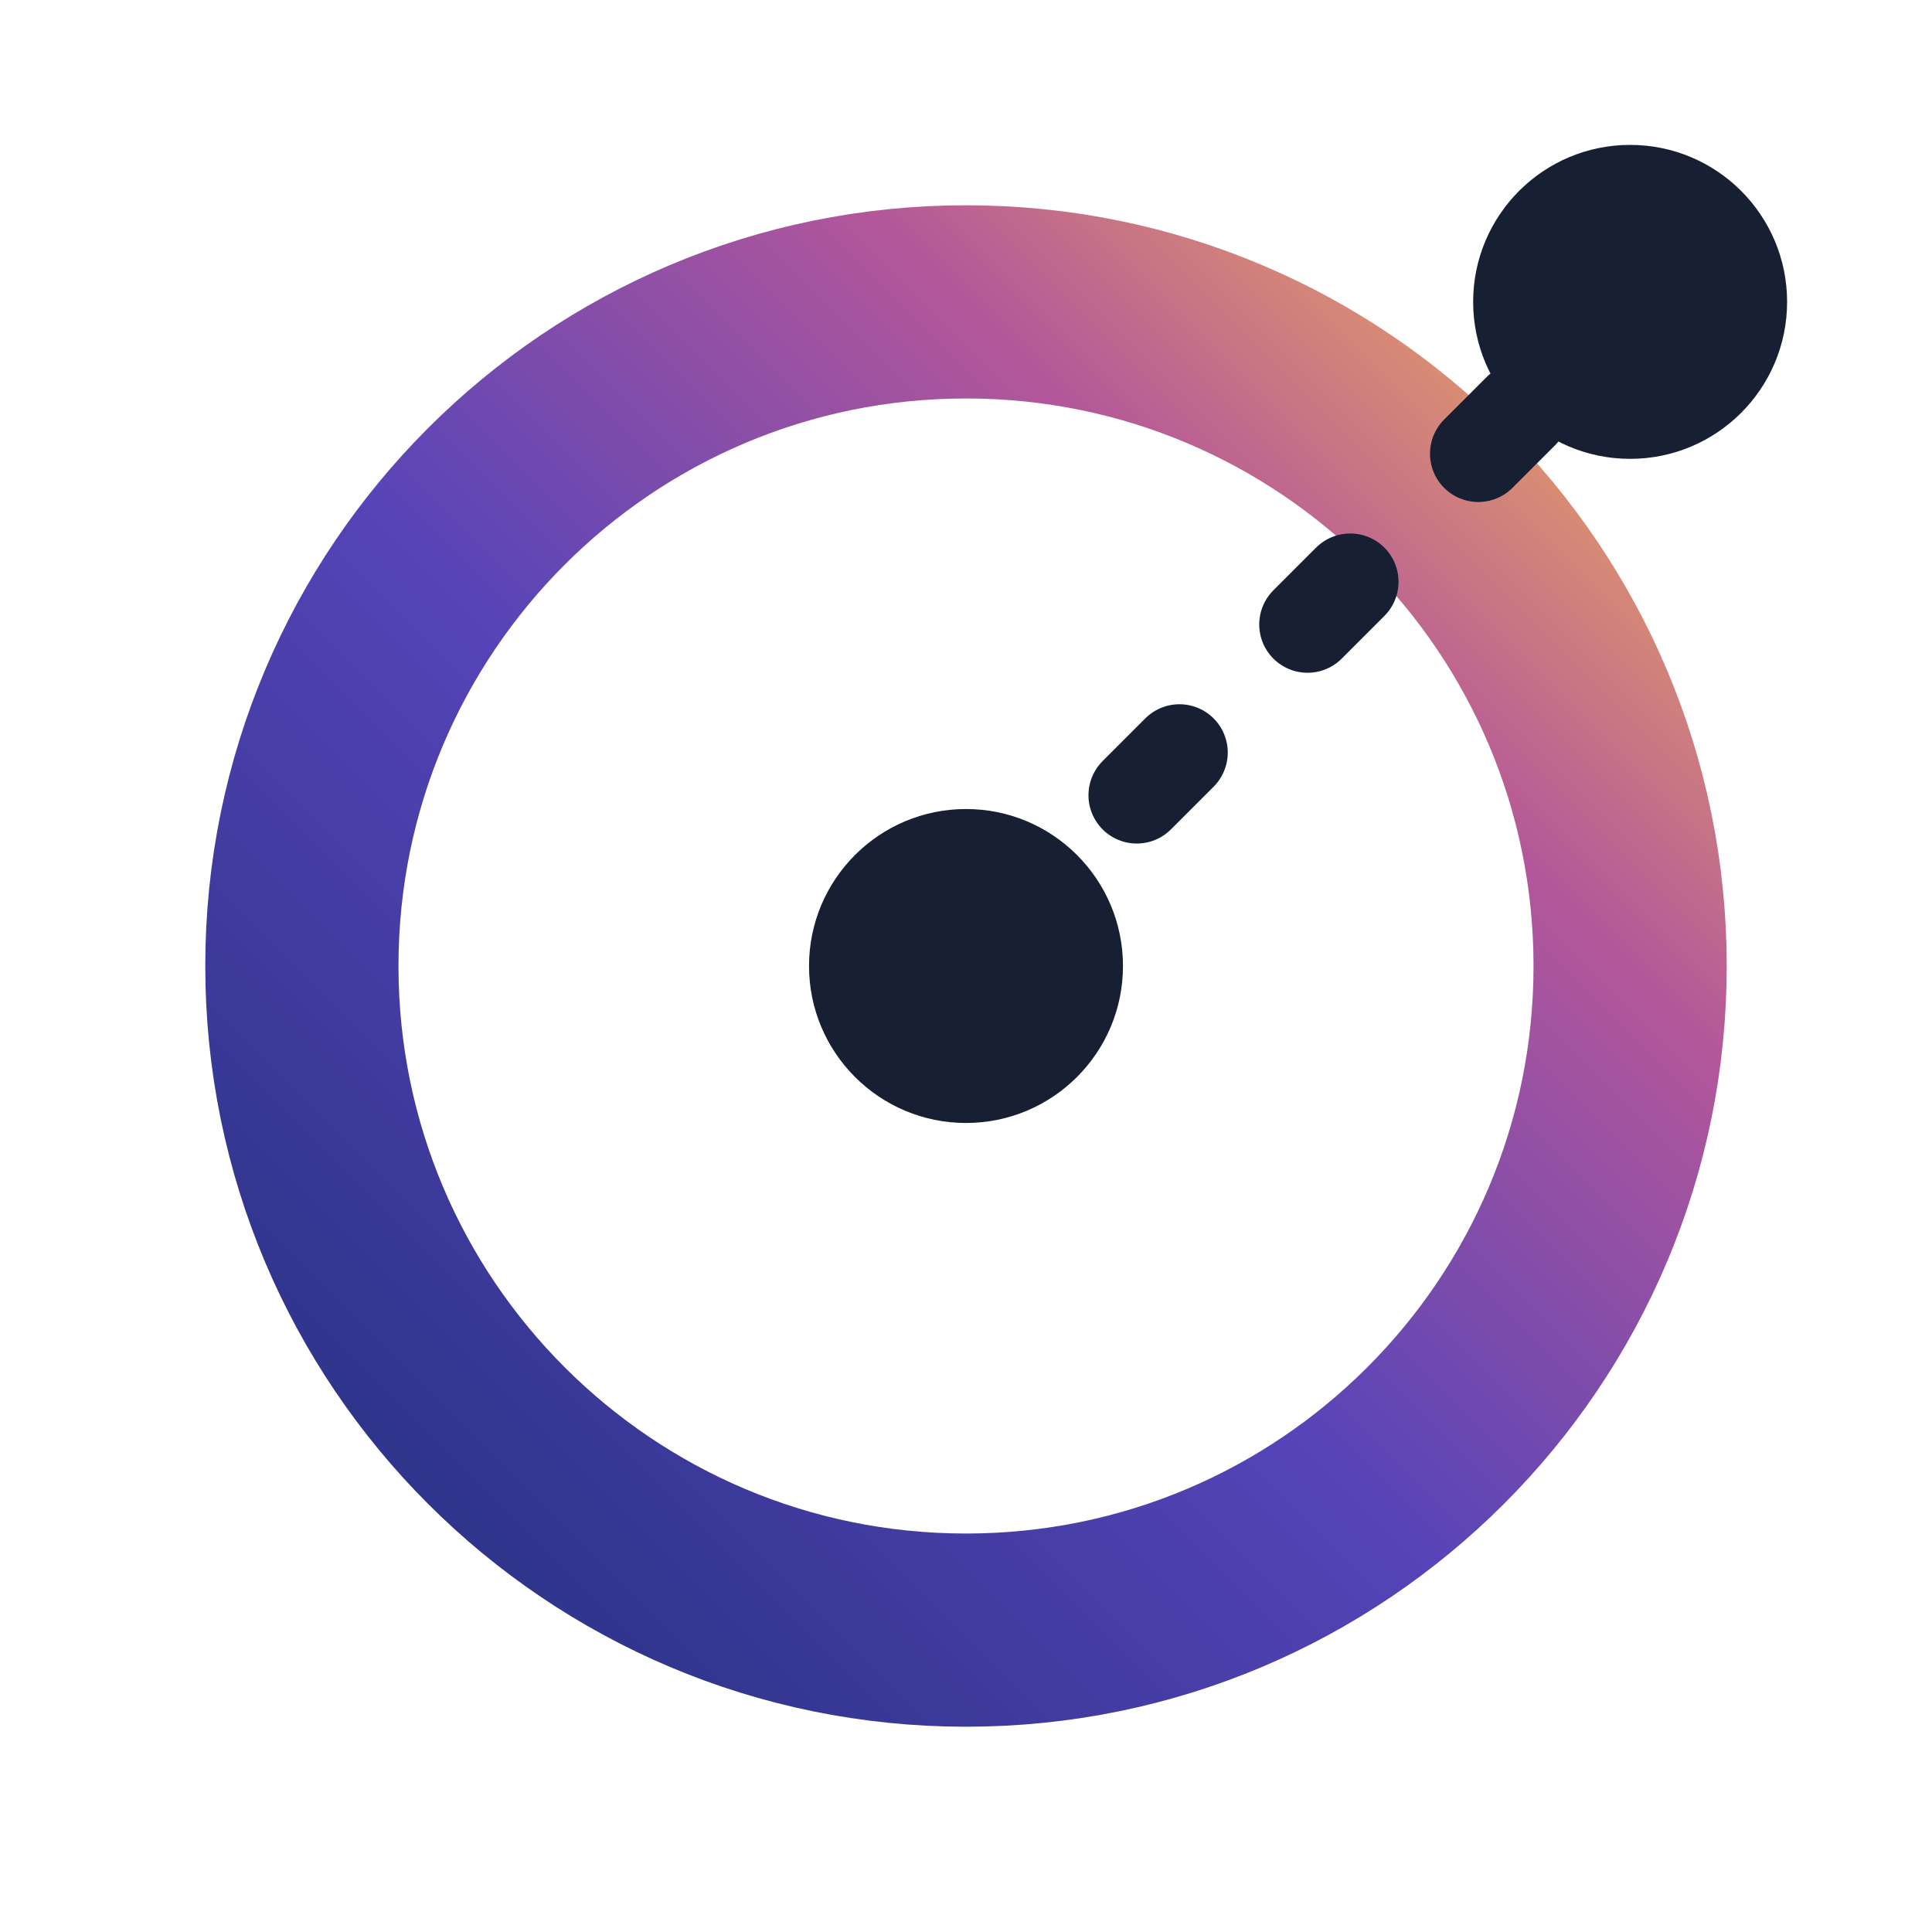
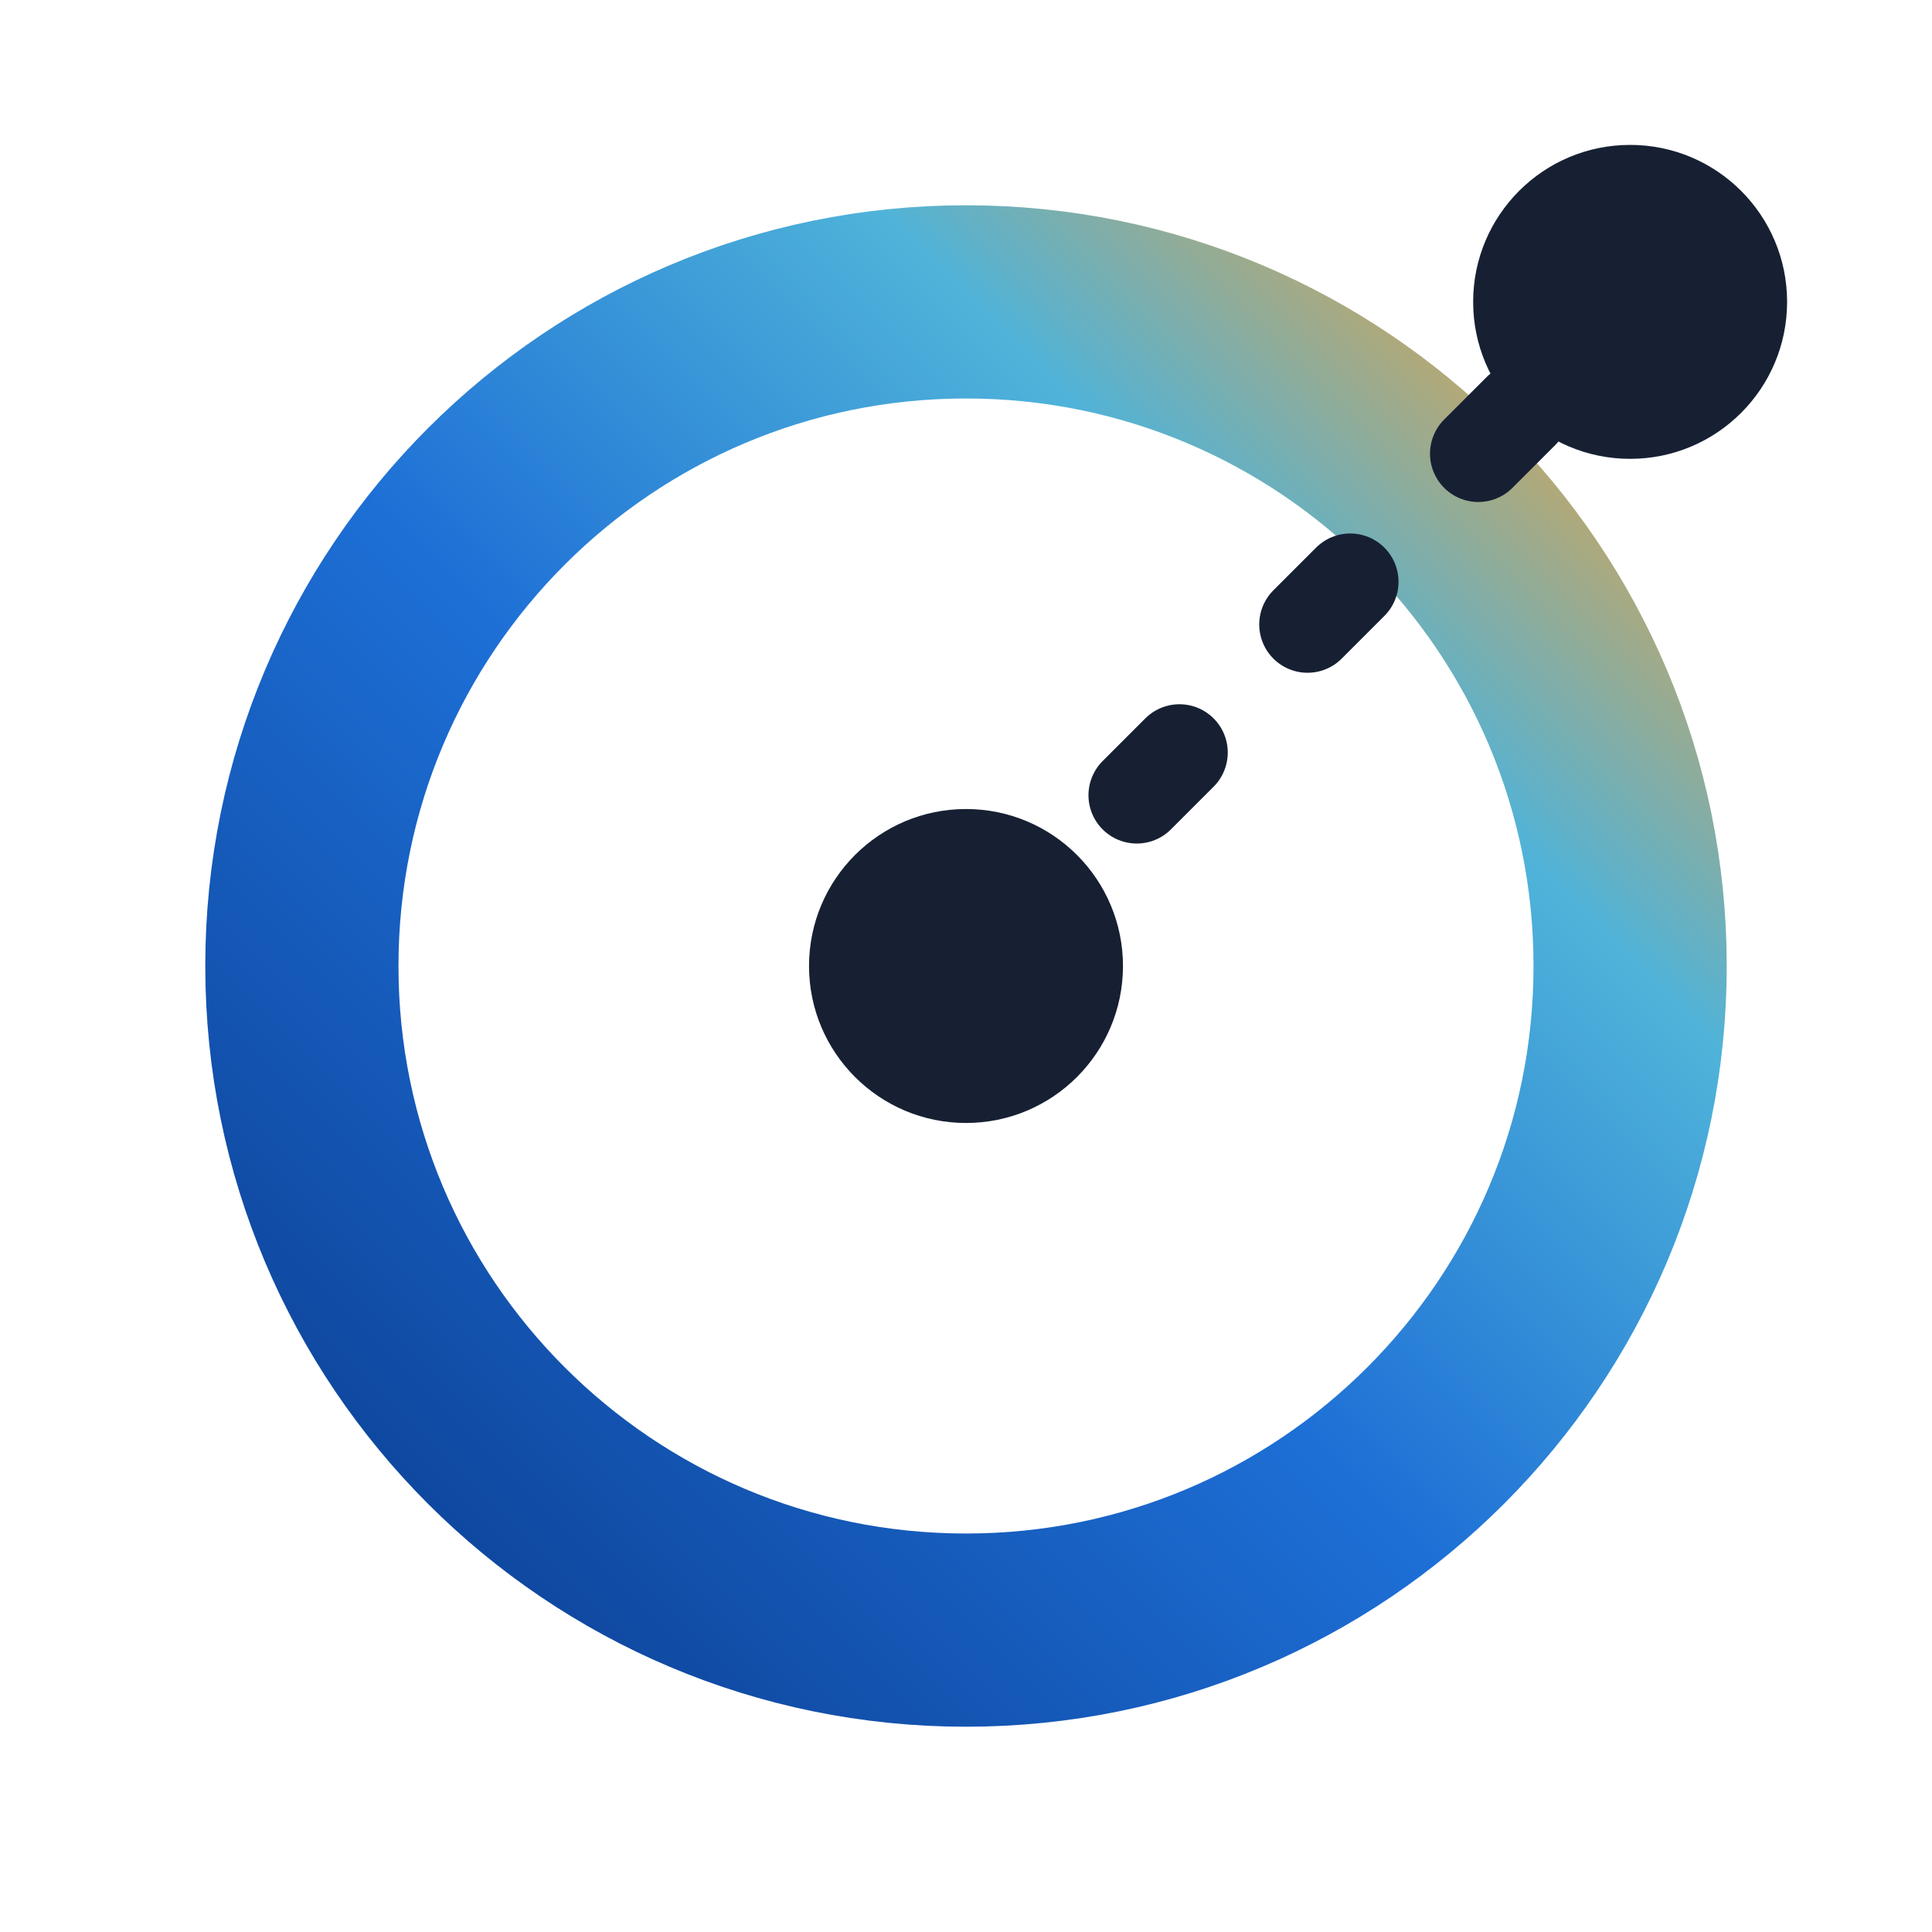
<svg xmlns="http://www.w3.org/2000/svg" viewBox="0 0 32 32">
  <defs>
    <linearGradient id="g" x1="0" y1="1" x2="1" y2="0">
-       <stop offset="0" stop-color="#24307f" />
-       <stop offset=".45" stop-color="#5644b8" />
-       <stop offset=".75" stop-color="#b4579a" />
-       <stop offset="1" stop-color="#efaf5b" />
+       <stop offset="0" stop-color="#0b3d91" />
+       <stop offset=".45" stop-color="#1d6fd6" />
+       <stop offset=".75" stop-color="#4fb3d9" />
+       <stop offset="1" stop-color="#f0a23b" />
    </linearGradient>
  </defs>
  <circle cx="16" cy="16" r="11" fill="none" stroke="url(#g)" stroke-width="3.2" />
  <path d="M16 16 25.5 6.5" stroke="#172033" stroke-width="1.6" stroke-linecap="round" stroke-dasharray="1 3" />
  <circle cx="16" cy="16" r="2.6" fill="#172033" />
  <circle cx="27" cy="5" r="2.6" fill="#172033" />
</svg>
